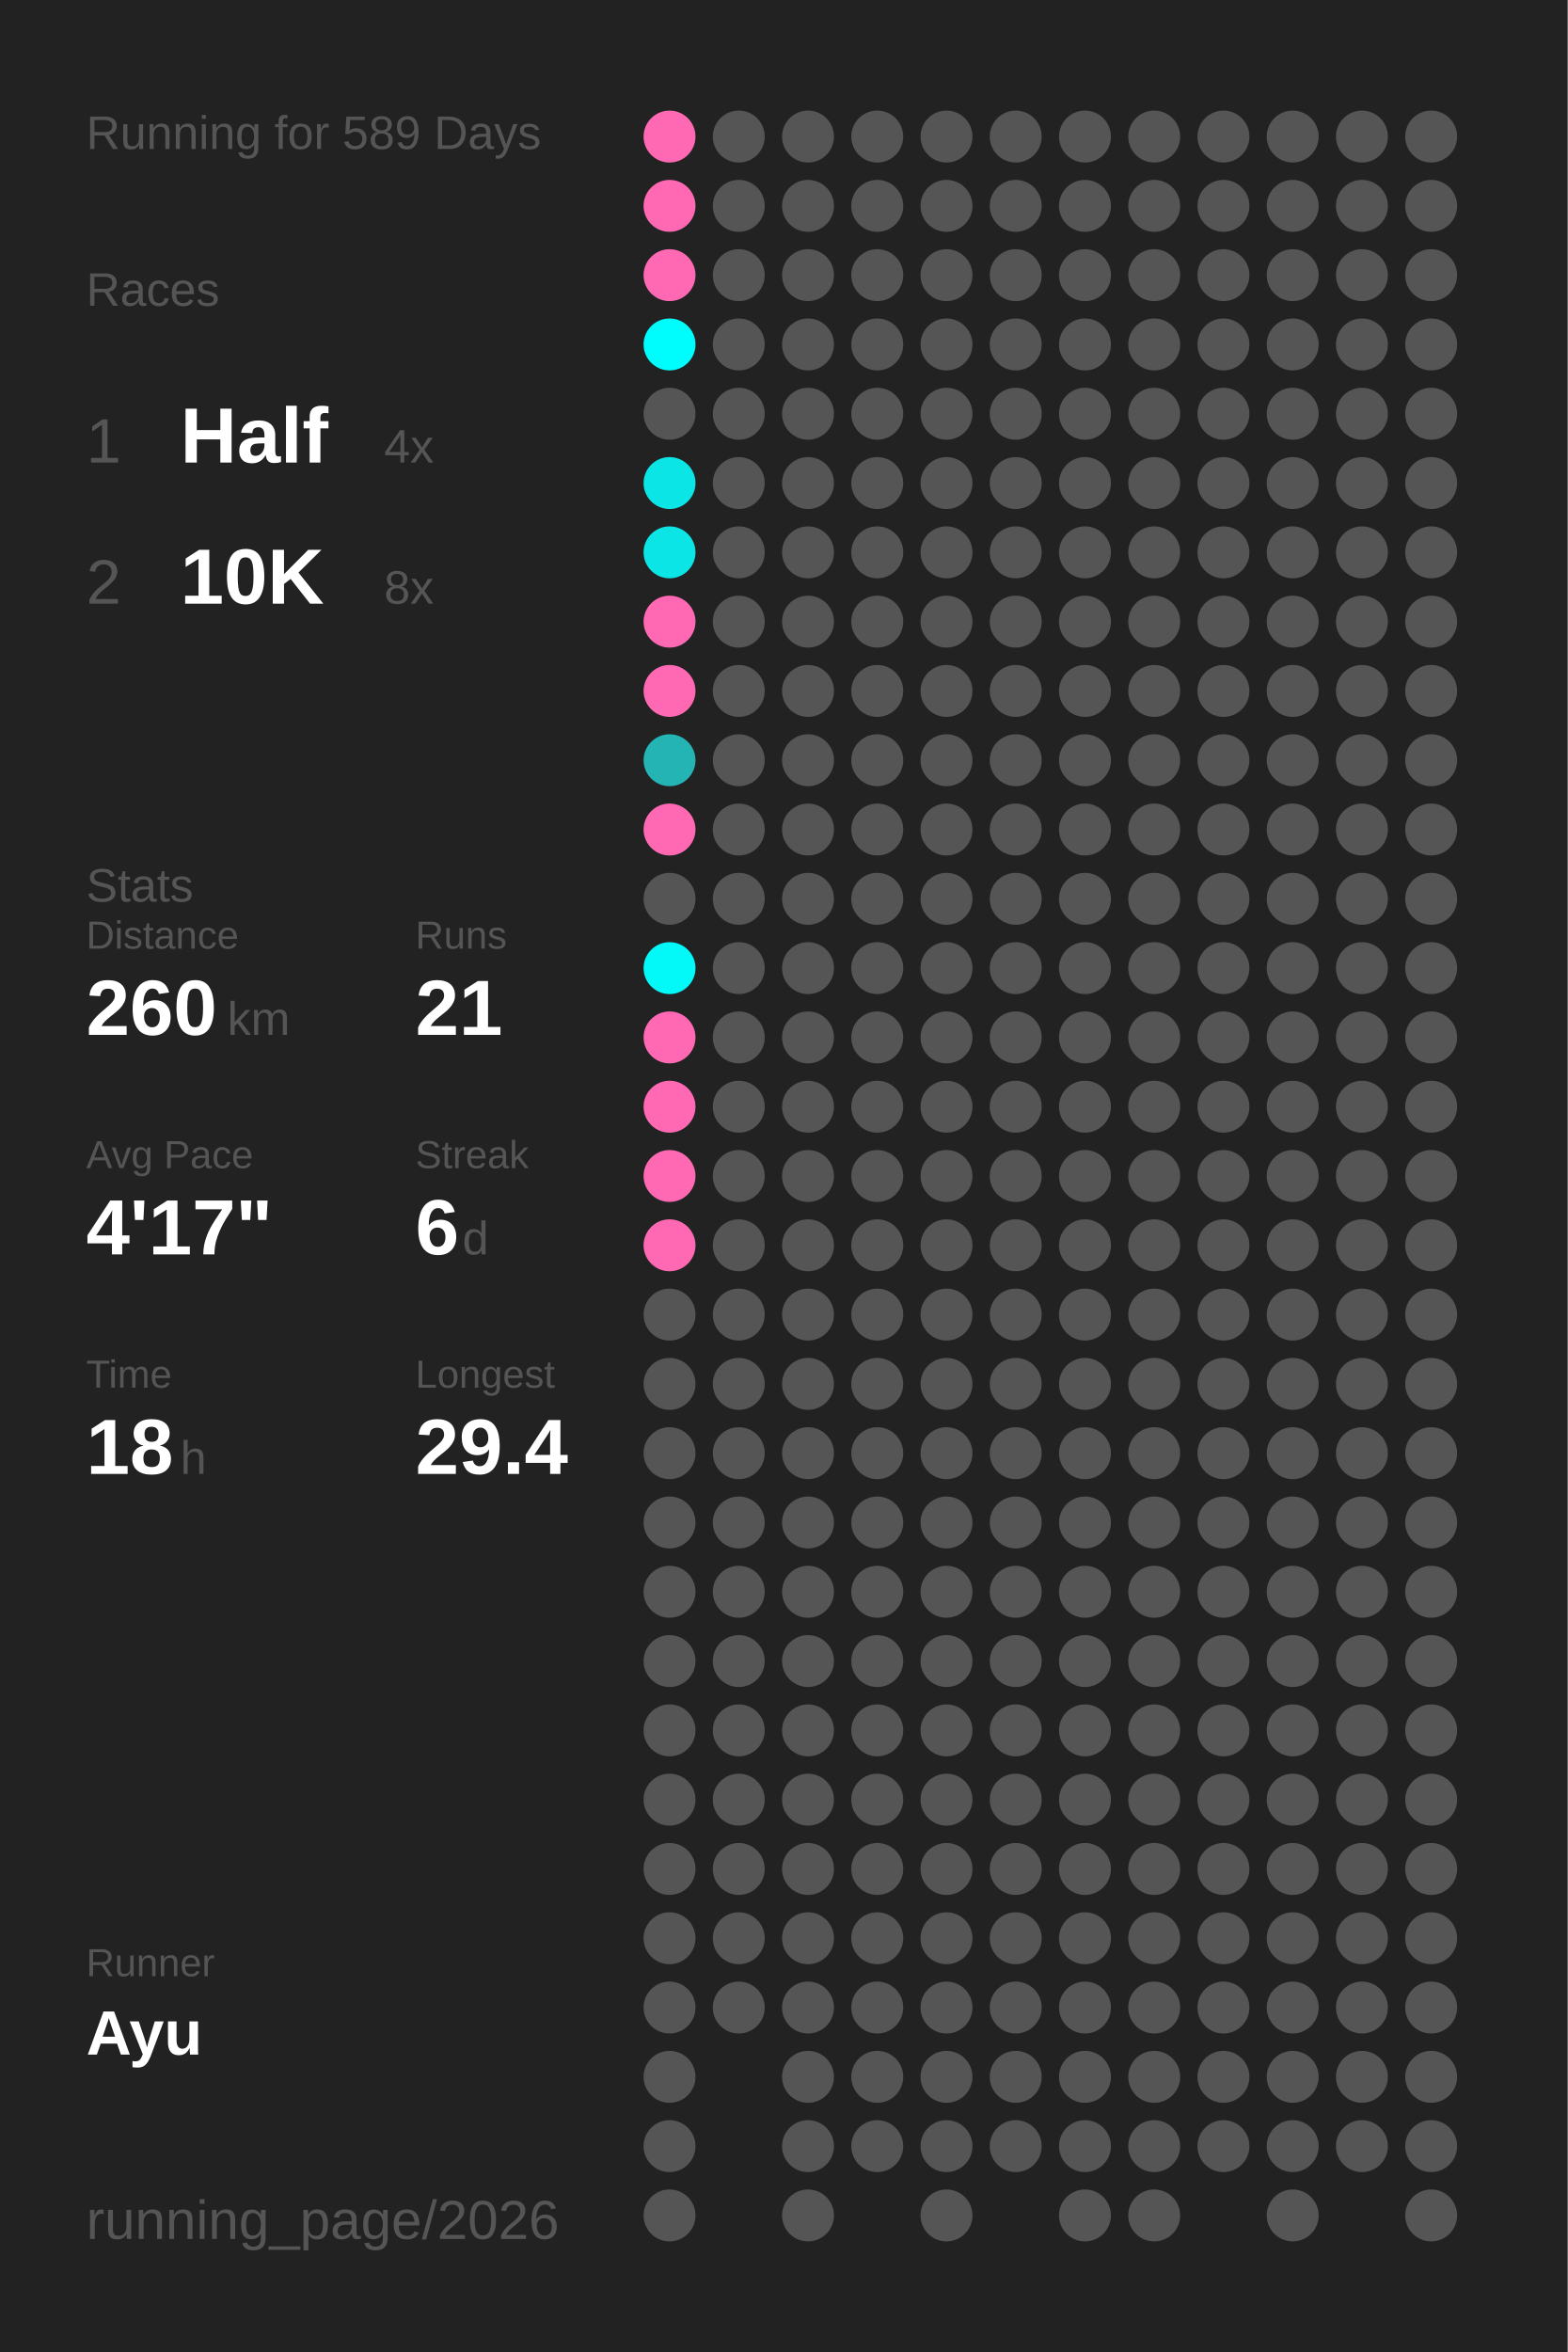
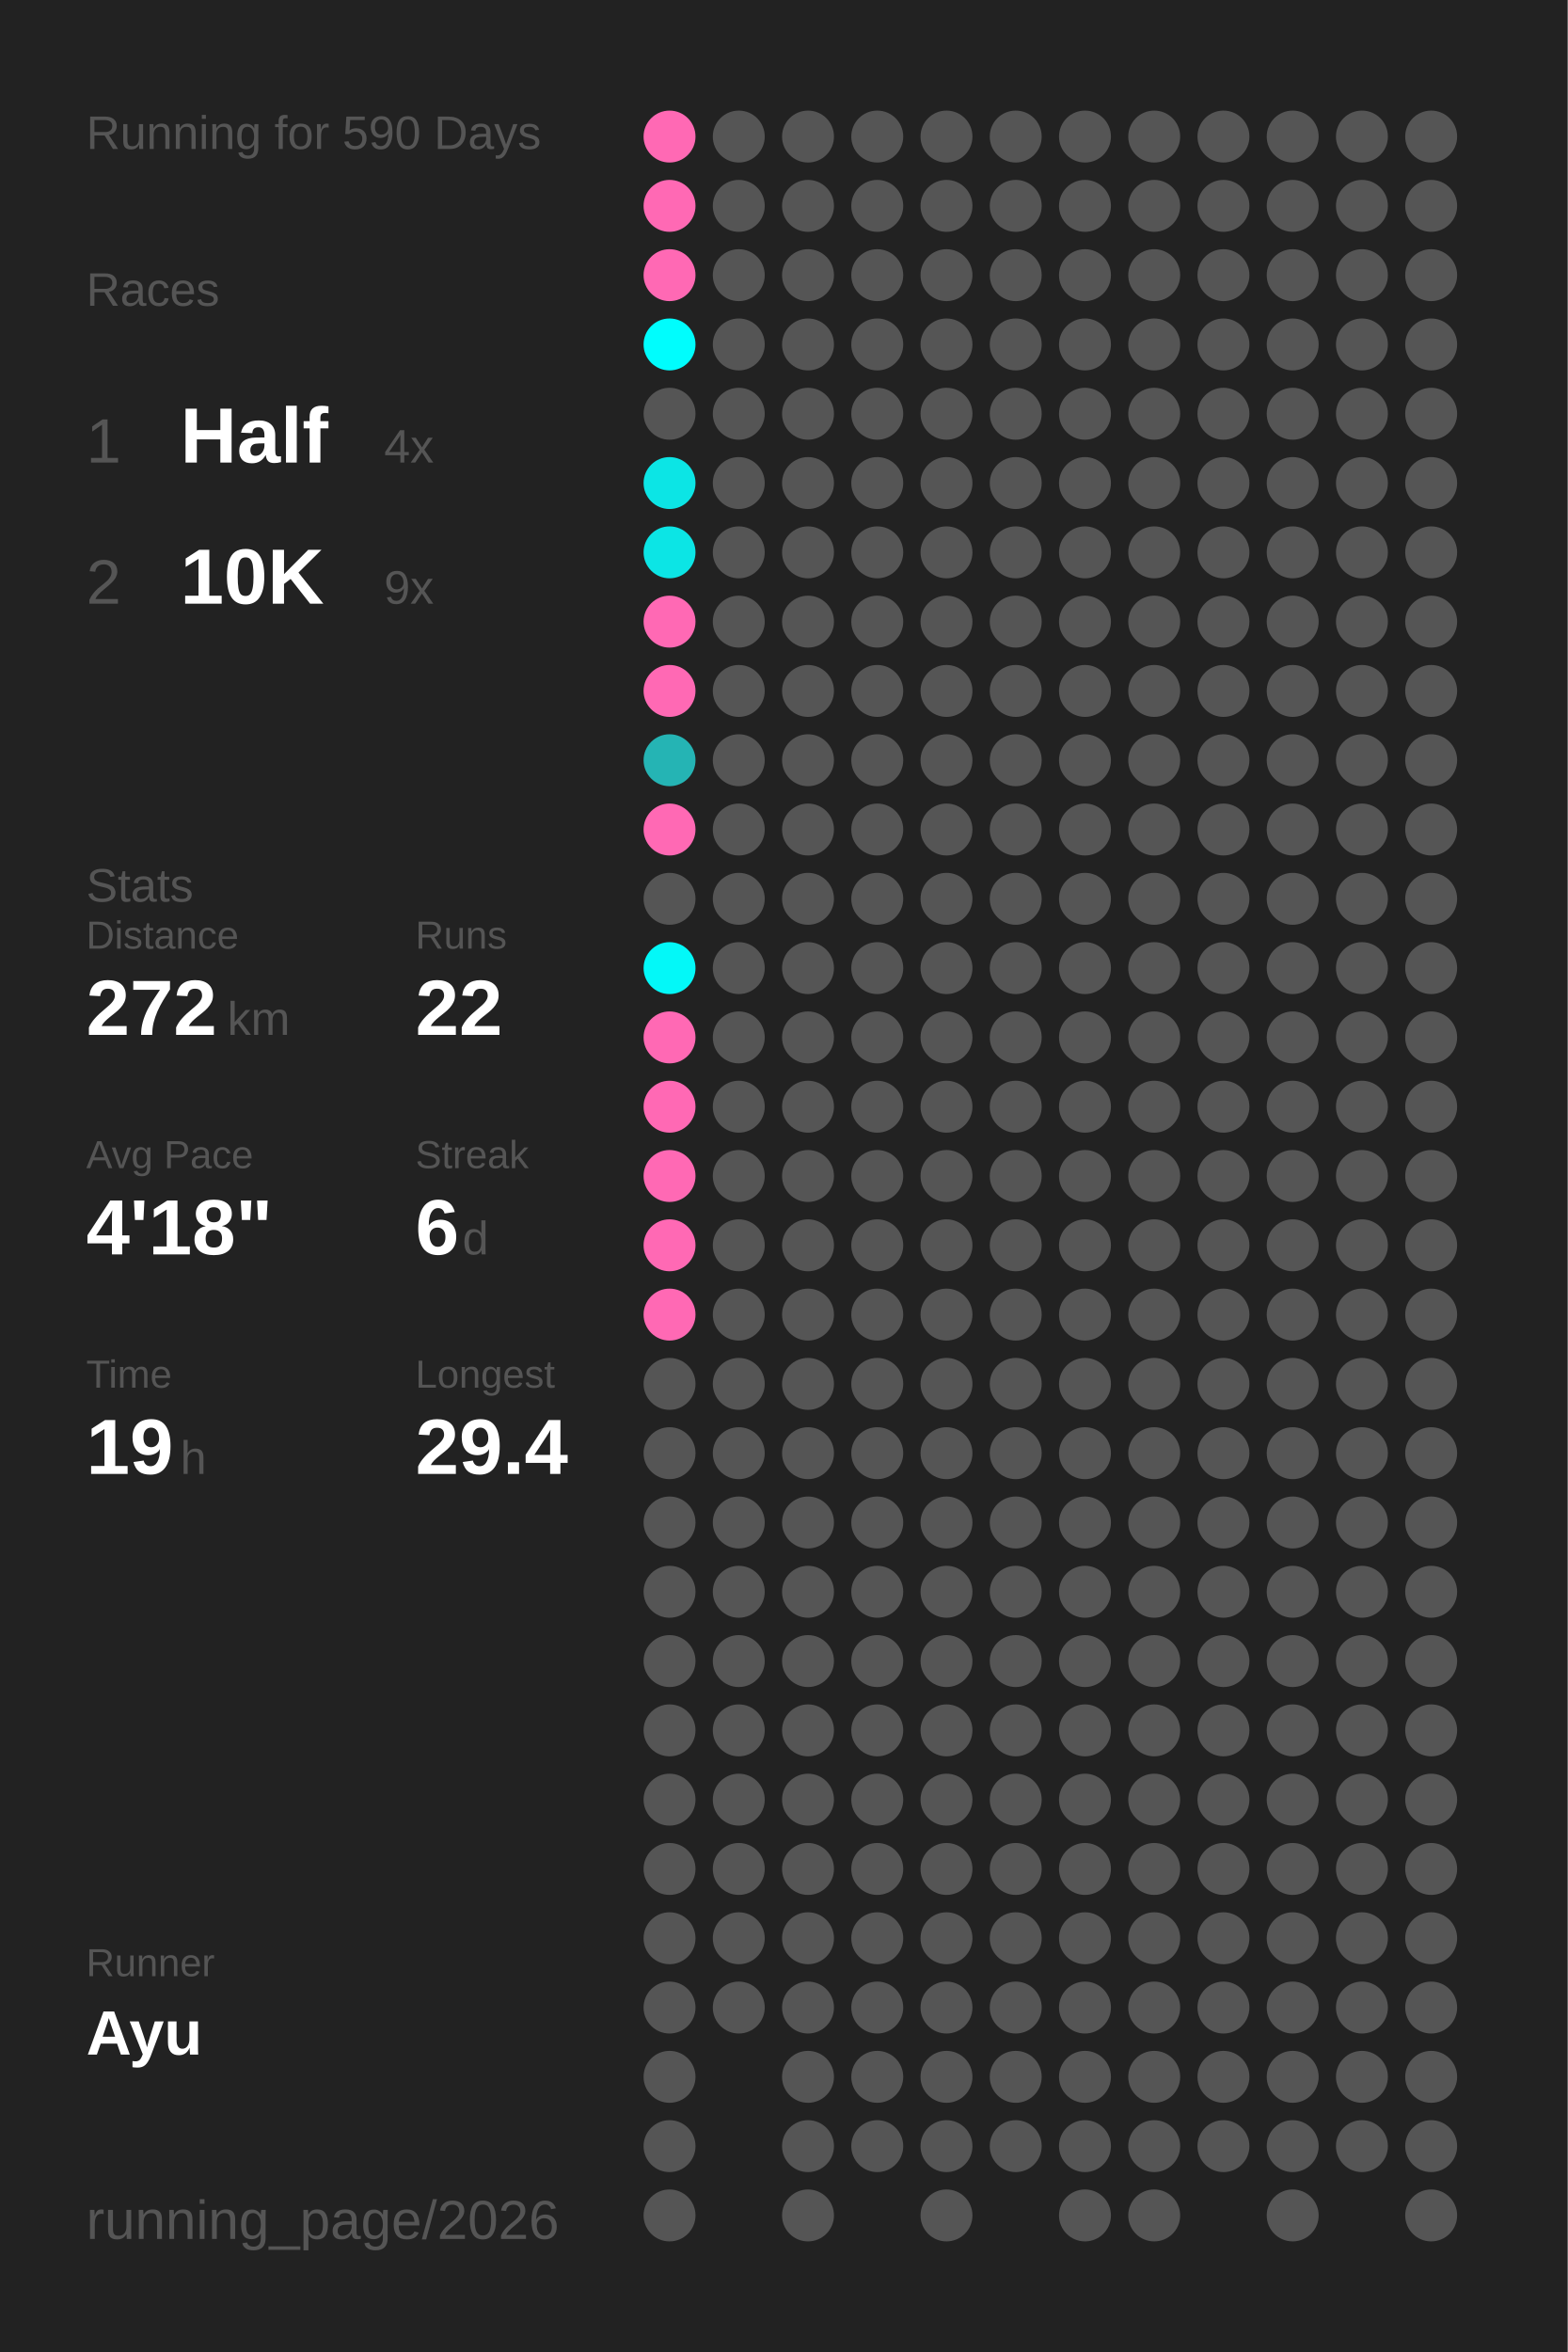
<svg xmlns="http://www.w3.org/2000/svg" baseProfile="full" height="300mm" version="1.1" viewBox="0,0,200,300" width="200mm">
  <defs />
  <rect fill="#222222" height="300" width="200" x="0" y="0" />
-   <text fill="#555555" style="font-size:6px; font-family:Arial;" x="11" y="19">Running for 589 Days</text>
+   <text fill="#555555" style="font-size:6px; font-family:Arial;" x="11" y="19">Running for 590 Days</text>
  <text fill="#555555" style="font-size:6px; font-family:Arial;" x="11" y="39">Races</text>
  <text fill="#555555" style="font-size:8px; font-family:Arial;" x="11" y="59">1</text>
  <text fill="#FFFFFF" style="font-size:10px; font-family:Arial; font-weight:bold;" x="23" y="59">Half</text>
  <text fill="#555555" style="font-size:6px; font-family:Arial;" x="49" y="59">4x</text>
  <text fill="#555555" style="font-size:8px; font-family:Arial;" x="11" y="77">2</text>
  <text fill="#FFFFFF" style="font-size:10px; font-family:Arial; font-weight:bold;" x="23" y="77">10K</text>
-   <text fill="#555555" style="font-size:6px; font-family:Arial;" x="49" y="77">8x</text>
+   <text fill="#555555" style="font-size:6px; font-family:Arial;" x="49" y="77">9x</text>
  <text fill="#555555" style="font-size:6px; font-family:Arial;" x="11" y="115">Stats</text>
  <text fill="#555555" style="font-size:5px; font-family:Arial;" x="11" y="121">Distance</text>
-   <text fill="#FFFFFF" style="font-size:10px; font-family:Arial; font-weight:bold;" x="11" y="132">260</text>
+   <text fill="#FFFFFF" style="font-size:10px; font-family:Arial; font-weight:bold;" x="11" y="132">272</text>
  <text fill="#555555" style="font-size:6px; font-family:Arial;" x="29" y="132">km</text>
  <text fill="#555555" style="font-size:5px; font-family:Arial;" x="53" y="121">Runs</text>
-   <text fill="#FFFFFF" style="font-size:10px; font-family:Arial; font-weight:bold;" x="53" y="132">21</text>
+   <text fill="#FFFFFF" style="font-size:10px; font-family:Arial; font-weight:bold;" x="53" y="132">22</text>
  <text fill="#555555" style="font-size:5px; font-family:Arial;" x="11" y="149">Avg Pace</text>
-   <text fill="#FFFFFF" style="font-size:10px; font-family:Arial; font-weight:bold;" x="11" y="160">4'17"</text>
+   <text fill="#FFFFFF" style="font-size:10px; font-family:Arial; font-weight:bold;" x="11" y="160">4'18"</text>
  <text fill="#555555" style="font-size:5px; font-family:Arial;" x="53" y="149">Streak</text>
  <text fill="#FFFFFF" style="font-size:10px; font-family:Arial; font-weight:bold;" x="53" y="160">6</text>
  <text fill="#555555" style="font-size:6px; font-family:Arial;" x="59" y="160">d</text>
  <text fill="#555555" style="font-size:5px; font-family:Arial;" x="11" y="177">Time</text>
-   <text fill="#FFFFFF" style="font-size:10px; font-family:Arial; font-weight:bold;" x="11" y="188">18</text>
+   <text fill="#FFFFFF" style="font-size:10px; font-family:Arial; font-weight:bold;" x="11" y="188">19</text>
  <text fill="#555555" style="font-size:6px; font-family:Arial;" x="23" y="188">h</text>
  <text fill="#555555" style="font-size:5px; font-family:Arial;" x="53" y="177">Longest</text>
  <text fill="#FFFFFF" style="font-size:10px; font-family:Arial; font-weight:bold;" x="53" y="188">29.4</text>
  <text fill="#555555" style="font-size:5px; font-family:Arial;" x="11" y="252.065">Runner</text>
  <text fill="#FFFFFF" style="font-size:8px; font-family:Arial; font-weight:bold;" x="11" y="262.065">Ayu</text>
  <text fill="#555555" style="font-size:7px; font-family:Arial;" x="11" y="285.581">running_page/2026</text>
  <circle cx="85.417" cy="17.419" fill="#ff69b4" r="3.312" />
  <circle cx="85.417" cy="26.258" fill="#ff69b4" r="3.312" />
  <circle cx="85.417" cy="35.097" fill="#ff69b4" r="3.312" />
  <circle cx="85.417" cy="43.935" fill="#00fdfd" r="3.312" />
  <circle cx="85.417" cy="52.774" fill="#555555" r="3.312" />
  <circle cx="85.417" cy="61.613" fill="#0ce5e5" r="3.312" />
  <circle cx="85.417" cy="70.452" fill="#0ce5e5" r="3.312" />
  <circle cx="85.417" cy="79.29" fill="#ff69b4" r="3.312" />
  <circle cx="85.417" cy="88.129" fill="#ff69b4" r="3.312" />
  <circle cx="85.417" cy="96.968" fill="#25b4b4" r="3.312" />
  <circle cx="85.417" cy="105.806" fill="#ff69b4" r="3.312" />
  <circle cx="85.417" cy="114.645" fill="#555555" r="3.312" />
  <circle cx="85.417" cy="123.484" fill="#03f8f8" r="3.312" />
  <circle cx="85.417" cy="132.323" fill="#ff69b4" r="3.312" />
  <circle cx="85.417" cy="141.161" fill="#ff69b4" r="3.312" />
  <circle cx="85.417" cy="150" fill="#ff69b4" r="3.312" />
  <circle cx="85.417" cy="158.839" fill="#ff69b4" r="3.312" />
-   <circle cx="85.417" cy="167.677" fill="#555555" r="3.312" />
+   <circle cx="85.417" cy="167.677" fill="#ff69b4" r="3.312" />
  <circle cx="85.417" cy="176.516" fill="#555555" r="3.312" />
  <circle cx="85.417" cy="185.355" fill="#555555" r="3.312" />
  <circle cx="85.417" cy="194.194" fill="#555555" r="3.312" />
  <circle cx="85.417" cy="203.032" fill="#555555" r="3.312" />
  <circle cx="85.417" cy="211.871" fill="#555555" r="3.312" />
  <circle cx="85.417" cy="220.71" fill="#555555" r="3.312" />
  <circle cx="85.417" cy="229.548" fill="#555555" r="3.312" />
  <circle cx="85.417" cy="238.387" fill="#555555" r="3.312" />
  <circle cx="85.417" cy="247.226" fill="#555555" r="3.312" />
  <circle cx="85.417" cy="256.065" fill="#555555" r="3.312" />
  <circle cx="85.417" cy="264.903" fill="#555555" r="3.312" />
  <circle cx="85.417" cy="273.742" fill="#555555" r="3.312" />
  <circle cx="85.417" cy="282.581" fill="#555555" r="3.312" />
  <circle cx="94.25" cy="17.419" fill="#555555" r="3.312" />
  <circle cx="94.25" cy="26.258" fill="#555555" r="3.312" />
  <circle cx="94.25" cy="35.097" fill="#555555" r="3.312" />
  <circle cx="94.25" cy="43.935" fill="#555555" r="3.312" />
  <circle cx="94.25" cy="52.774" fill="#555555" r="3.312" />
  <circle cx="94.25" cy="61.613" fill="#555555" r="3.312" />
  <circle cx="94.25" cy="70.452" fill="#555555" r="3.312" />
  <circle cx="94.25" cy="79.29" fill="#555555" r="3.312" />
  <circle cx="94.25" cy="88.129" fill="#555555" r="3.312" />
  <circle cx="94.25" cy="96.968" fill="#555555" r="3.312" />
  <circle cx="94.25" cy="105.806" fill="#555555" r="3.312" />
  <circle cx="94.25" cy="114.645" fill="#555555" r="3.312" />
  <circle cx="94.25" cy="123.484" fill="#555555" r="3.312" />
  <circle cx="94.25" cy="132.323" fill="#555555" r="3.312" />
  <circle cx="94.25" cy="141.161" fill="#555555" r="3.312" />
  <circle cx="94.25" cy="150" fill="#555555" r="3.312" />
  <circle cx="94.25" cy="158.839" fill="#555555" r="3.312" />
  <circle cx="94.25" cy="167.677" fill="#555555" r="3.312" />
  <circle cx="94.25" cy="176.516" fill="#555555" r="3.312" />
  <circle cx="94.25" cy="185.355" fill="#555555" r="3.312" />
  <circle cx="94.25" cy="194.194" fill="#555555" r="3.312" />
  <circle cx="94.25" cy="203.032" fill="#555555" r="3.312" />
  <circle cx="94.25" cy="211.871" fill="#555555" r="3.312" />
  <circle cx="94.25" cy="220.71" fill="#555555" r="3.312" />
  <circle cx="94.25" cy="229.548" fill="#555555" r="3.312" />
  <circle cx="94.25" cy="238.387" fill="#555555" r="3.312" />
  <circle cx="94.25" cy="247.226" fill="#555555" r="3.312" />
  <circle cx="94.25" cy="256.065" fill="#555555" r="3.312" />
  <circle cx="103.083" cy="17.419" fill="#555555" r="3.312" />
  <circle cx="103.083" cy="26.258" fill="#555555" r="3.312" />
  <circle cx="103.083" cy="35.097" fill="#555555" r="3.312" />
  <circle cx="103.083" cy="43.935" fill="#555555" r="3.312" />
  <circle cx="103.083" cy="52.774" fill="#555555" r="3.312" />
  <circle cx="103.083" cy="61.613" fill="#555555" r="3.312" />
  <circle cx="103.083" cy="70.452" fill="#555555" r="3.312" />
  <circle cx="103.083" cy="79.29" fill="#555555" r="3.312" />
  <circle cx="103.083" cy="88.129" fill="#555555" r="3.312" />
  <circle cx="103.083" cy="96.968" fill="#555555" r="3.312" />
  <circle cx="103.083" cy="105.806" fill="#555555" r="3.312" />
  <circle cx="103.083" cy="114.645" fill="#555555" r="3.312" />
  <circle cx="103.083" cy="123.484" fill="#555555" r="3.312" />
  <circle cx="103.083" cy="132.323" fill="#555555" r="3.312" />
  <circle cx="103.083" cy="141.161" fill="#555555" r="3.312" />
  <circle cx="103.083" cy="150" fill="#555555" r="3.312" />
  <circle cx="103.083" cy="158.839" fill="#555555" r="3.312" />
  <circle cx="103.083" cy="167.677" fill="#555555" r="3.312" />
  <circle cx="103.083" cy="176.516" fill="#555555" r="3.312" />
  <circle cx="103.083" cy="185.355" fill="#555555" r="3.312" />
  <circle cx="103.083" cy="194.194" fill="#555555" r="3.312" />
  <circle cx="103.083" cy="203.032" fill="#555555" r="3.312" />
  <circle cx="103.083" cy="211.871" fill="#555555" r="3.312" />
  <circle cx="103.083" cy="220.71" fill="#555555" r="3.312" />
  <circle cx="103.083" cy="229.548" fill="#555555" r="3.312" />
  <circle cx="103.083" cy="238.387" fill="#555555" r="3.312" />
  <circle cx="103.083" cy="247.226" fill="#555555" r="3.312" />
  <circle cx="103.083" cy="256.065" fill="#555555" r="3.312" />
  <circle cx="103.083" cy="264.903" fill="#555555" r="3.312" />
  <circle cx="103.083" cy="273.742" fill="#555555" r="3.312" />
  <circle cx="103.083" cy="282.581" fill="#555555" r="3.312" />
  <circle cx="111.917" cy="17.419" fill="#555555" r="3.312" />
  <circle cx="111.917" cy="26.258" fill="#555555" r="3.312" />
  <circle cx="111.917" cy="35.097" fill="#555555" r="3.312" />
  <circle cx="111.917" cy="43.935" fill="#555555" r="3.312" />
  <circle cx="111.917" cy="52.774" fill="#555555" r="3.312" />
  <circle cx="111.917" cy="61.613" fill="#555555" r="3.312" />
  <circle cx="111.917" cy="70.452" fill="#555555" r="3.312" />
  <circle cx="111.917" cy="79.29" fill="#555555" r="3.312" />
  <circle cx="111.917" cy="88.129" fill="#555555" r="3.312" />
  <circle cx="111.917" cy="96.968" fill="#555555" r="3.312" />
  <circle cx="111.917" cy="105.806" fill="#555555" r="3.312" />
  <circle cx="111.917" cy="114.645" fill="#555555" r="3.312" />
  <circle cx="111.917" cy="123.484" fill="#555555" r="3.312" />
  <circle cx="111.917" cy="132.323" fill="#555555" r="3.312" />
  <circle cx="111.917" cy="141.161" fill="#555555" r="3.312" />
  <circle cx="111.917" cy="150" fill="#555555" r="3.312" />
  <circle cx="111.917" cy="158.839" fill="#555555" r="3.312" />
  <circle cx="111.917" cy="167.677" fill="#555555" r="3.312" />
  <circle cx="111.917" cy="176.516" fill="#555555" r="3.312" />
  <circle cx="111.917" cy="185.355" fill="#555555" r="3.312" />
  <circle cx="111.917" cy="194.194" fill="#555555" r="3.312" />
  <circle cx="111.917" cy="203.032" fill="#555555" r="3.312" />
  <circle cx="111.917" cy="211.871" fill="#555555" r="3.312" />
  <circle cx="111.917" cy="220.71" fill="#555555" r="3.312" />
  <circle cx="111.917" cy="229.548" fill="#555555" r="3.312" />
  <circle cx="111.917" cy="238.387" fill="#555555" r="3.312" />
  <circle cx="111.917" cy="247.226" fill="#555555" r="3.312" />
  <circle cx="111.917" cy="256.065" fill="#555555" r="3.312" />
  <circle cx="111.917" cy="264.903" fill="#555555" r="3.312" />
  <circle cx="111.917" cy="273.742" fill="#555555" r="3.312" />
  <circle cx="120.75" cy="17.419" fill="#555555" r="3.312" />
  <circle cx="120.75" cy="26.258" fill="#555555" r="3.312" />
  <circle cx="120.75" cy="35.097" fill="#555555" r="3.312" />
  <circle cx="120.75" cy="43.935" fill="#555555" r="3.312" />
  <circle cx="120.75" cy="52.774" fill="#555555" r="3.312" />
  <circle cx="120.75" cy="61.613" fill="#555555" r="3.312" />
  <circle cx="120.75" cy="70.452" fill="#555555" r="3.312" />
  <circle cx="120.75" cy="79.29" fill="#555555" r="3.312" />
  <circle cx="120.75" cy="88.129" fill="#555555" r="3.312" />
  <circle cx="120.75" cy="96.968" fill="#555555" r="3.312" />
  <circle cx="120.75" cy="105.806" fill="#555555" r="3.312" />
  <circle cx="120.75" cy="114.645" fill="#555555" r="3.312" />
  <circle cx="120.75" cy="123.484" fill="#555555" r="3.312" />
  <circle cx="120.75" cy="132.323" fill="#555555" r="3.312" />
  <circle cx="120.75" cy="141.161" fill="#555555" r="3.312" />
  <circle cx="120.75" cy="150" fill="#555555" r="3.312" />
  <circle cx="120.75" cy="158.839" fill="#555555" r="3.312" />
  <circle cx="120.75" cy="167.677" fill="#555555" r="3.312" />
  <circle cx="120.75" cy="176.516" fill="#555555" r="3.312" />
  <circle cx="120.75" cy="185.355" fill="#555555" r="3.312" />
  <circle cx="120.75" cy="194.194" fill="#555555" r="3.312" />
  <circle cx="120.75" cy="203.032" fill="#555555" r="3.312" />
  <circle cx="120.75" cy="211.871" fill="#555555" r="3.312" />
  <circle cx="120.75" cy="220.71" fill="#555555" r="3.312" />
  <circle cx="120.75" cy="229.548" fill="#555555" r="3.312" />
  <circle cx="120.75" cy="238.387" fill="#555555" r="3.312" />
  <circle cx="120.75" cy="247.226" fill="#555555" r="3.312" />
  <circle cx="120.75" cy="256.065" fill="#555555" r="3.312" />
  <circle cx="120.75" cy="264.903" fill="#555555" r="3.312" />
  <circle cx="120.75" cy="273.742" fill="#555555" r="3.312" />
  <circle cx="120.75" cy="282.581" fill="#555555" r="3.312" />
  <circle cx="129.583" cy="17.419" fill="#555555" r="3.312" />
  <circle cx="129.583" cy="26.258" fill="#555555" r="3.312" />
  <circle cx="129.583" cy="35.097" fill="#555555" r="3.312" />
  <circle cx="129.583" cy="43.935" fill="#555555" r="3.312" />
  <circle cx="129.583" cy="52.774" fill="#555555" r="3.312" />
  <circle cx="129.583" cy="61.613" fill="#555555" r="3.312" />
  <circle cx="129.583" cy="70.452" fill="#555555" r="3.312" />
  <circle cx="129.583" cy="79.29" fill="#555555" r="3.312" />
  <circle cx="129.583" cy="88.129" fill="#555555" r="3.312" />
  <circle cx="129.583" cy="96.968" fill="#555555" r="3.312" />
  <circle cx="129.583" cy="105.806" fill="#555555" r="3.312" />
  <circle cx="129.583" cy="114.645" fill="#555555" r="3.312" />
  <circle cx="129.583" cy="123.484" fill="#555555" r="3.312" />
  <circle cx="129.583" cy="132.323" fill="#555555" r="3.312" />
  <circle cx="129.583" cy="141.161" fill="#555555" r="3.312" />
  <circle cx="129.583" cy="150" fill="#555555" r="3.312" />
  <circle cx="129.583" cy="158.839" fill="#555555" r="3.312" />
  <circle cx="129.583" cy="167.677" fill="#555555" r="3.312" />
  <circle cx="129.583" cy="176.516" fill="#555555" r="3.312" />
  <circle cx="129.583" cy="185.355" fill="#555555" r="3.312" />
  <circle cx="129.583" cy="194.194" fill="#555555" r="3.312" />
  <circle cx="129.583" cy="203.032" fill="#555555" r="3.312" />
  <circle cx="129.583" cy="211.871" fill="#555555" r="3.312" />
  <circle cx="129.583" cy="220.71" fill="#555555" r="3.312" />
  <circle cx="129.583" cy="229.548" fill="#555555" r="3.312" />
  <circle cx="129.583" cy="238.387" fill="#555555" r="3.312" />
  <circle cx="129.583" cy="247.226" fill="#555555" r="3.312" />
  <circle cx="129.583" cy="256.065" fill="#555555" r="3.312" />
  <circle cx="129.583" cy="264.903" fill="#555555" r="3.312" />
  <circle cx="129.583" cy="273.742" fill="#555555" r="3.312" />
  <circle cx="138.417" cy="17.419" fill="#555555" r="3.312" />
  <circle cx="138.417" cy="26.258" fill="#555555" r="3.312" />
  <circle cx="138.417" cy="35.097" fill="#555555" r="3.312" />
  <circle cx="138.417" cy="43.935" fill="#555555" r="3.312" />
  <circle cx="138.417" cy="52.774" fill="#555555" r="3.312" />
  <circle cx="138.417" cy="61.613" fill="#555555" r="3.312" />
  <circle cx="138.417" cy="70.452" fill="#555555" r="3.312" />
  <circle cx="138.417" cy="79.29" fill="#555555" r="3.312" />
  <circle cx="138.417" cy="88.129" fill="#555555" r="3.312" />
  <circle cx="138.417" cy="96.968" fill="#555555" r="3.312" />
  <circle cx="138.417" cy="105.806" fill="#555555" r="3.312" />
  <circle cx="138.417" cy="114.645" fill="#555555" r="3.312" />
  <circle cx="138.417" cy="123.484" fill="#555555" r="3.312" />
  <circle cx="138.417" cy="132.323" fill="#555555" r="3.312" />
  <circle cx="138.417" cy="141.161" fill="#555555" r="3.312" />
  <circle cx="138.417" cy="150" fill="#555555" r="3.312" />
  <circle cx="138.417" cy="158.839" fill="#555555" r="3.312" />
  <circle cx="138.417" cy="167.677" fill="#555555" r="3.312" />
  <circle cx="138.417" cy="176.516" fill="#555555" r="3.312" />
  <circle cx="138.417" cy="185.355" fill="#555555" r="3.312" />
  <circle cx="138.417" cy="194.194" fill="#555555" r="3.312" />
  <circle cx="138.417" cy="203.032" fill="#555555" r="3.312" />
  <circle cx="138.417" cy="211.871" fill="#555555" r="3.312" />
  <circle cx="138.417" cy="220.71" fill="#555555" r="3.312" />
  <circle cx="138.417" cy="229.548" fill="#555555" r="3.312" />
  <circle cx="138.417" cy="238.387" fill="#555555" r="3.312" />
  <circle cx="138.417" cy="247.226" fill="#555555" r="3.312" />
  <circle cx="138.417" cy="256.065" fill="#555555" r="3.312" />
  <circle cx="138.417" cy="264.903" fill="#555555" r="3.312" />
  <circle cx="138.417" cy="273.742" fill="#555555" r="3.312" />
  <circle cx="138.417" cy="282.581" fill="#555555" r="3.312" />
  <circle cx="147.25" cy="17.419" fill="#555555" r="3.312" />
  <circle cx="147.25" cy="26.258" fill="#555555" r="3.312" />
  <circle cx="147.25" cy="35.097" fill="#555555" r="3.312" />
  <circle cx="147.25" cy="43.935" fill="#555555" r="3.312" />
  <circle cx="147.25" cy="52.774" fill="#555555" r="3.312" />
  <circle cx="147.25" cy="61.613" fill="#555555" r="3.312" />
  <circle cx="147.25" cy="70.452" fill="#555555" r="3.312" />
  <circle cx="147.25" cy="79.29" fill="#555555" r="3.312" />
  <circle cx="147.25" cy="88.129" fill="#555555" r="3.312" />
  <circle cx="147.25" cy="96.968" fill="#555555" r="3.312" />
  <circle cx="147.25" cy="105.806" fill="#555555" r="3.312" />
  <circle cx="147.25" cy="114.645" fill="#555555" r="3.312" />
  <circle cx="147.25" cy="123.484" fill="#555555" r="3.312" />
  <circle cx="147.25" cy="132.323" fill="#555555" r="3.312" />
  <circle cx="147.25" cy="141.161" fill="#555555" r="3.312" />
  <circle cx="147.25" cy="150" fill="#555555" r="3.312" />
  <circle cx="147.25" cy="158.839" fill="#555555" r="3.312" />
  <circle cx="147.25" cy="167.677" fill="#555555" r="3.312" />
  <circle cx="147.25" cy="176.516" fill="#555555" r="3.312" />
  <circle cx="147.25" cy="185.355" fill="#555555" r="3.312" />
  <circle cx="147.25" cy="194.194" fill="#555555" r="3.312" />
  <circle cx="147.25" cy="203.032" fill="#555555" r="3.312" />
  <circle cx="147.25" cy="211.871" fill="#555555" r="3.312" />
  <circle cx="147.25" cy="220.71" fill="#555555" r="3.312" />
  <circle cx="147.25" cy="229.548" fill="#555555" r="3.312" />
  <circle cx="147.25" cy="238.387" fill="#555555" r="3.312" />
  <circle cx="147.25" cy="247.226" fill="#555555" r="3.312" />
  <circle cx="147.25" cy="256.065" fill="#555555" r="3.312" />
  <circle cx="147.25" cy="264.903" fill="#555555" r="3.312" />
  <circle cx="147.25" cy="273.742" fill="#555555" r="3.312" />
  <circle cx="147.25" cy="282.581" fill="#555555" r="3.312" />
  <circle cx="156.083" cy="17.419" fill="#555555" r="3.312" />
  <circle cx="156.083" cy="26.258" fill="#555555" r="3.312" />
  <circle cx="156.083" cy="35.097" fill="#555555" r="3.312" />
  <circle cx="156.083" cy="43.935" fill="#555555" r="3.312" />
  <circle cx="156.083" cy="52.774" fill="#555555" r="3.312" />
  <circle cx="156.083" cy="61.613" fill="#555555" r="3.312" />
  <circle cx="156.083" cy="70.452" fill="#555555" r="3.312" />
  <circle cx="156.083" cy="79.29" fill="#555555" r="3.312" />
  <circle cx="156.083" cy="88.129" fill="#555555" r="3.312" />
  <circle cx="156.083" cy="96.968" fill="#555555" r="3.312" />
  <circle cx="156.083" cy="105.806" fill="#555555" r="3.312" />
  <circle cx="156.083" cy="114.645" fill="#555555" r="3.312" />
  <circle cx="156.083" cy="123.484" fill="#555555" r="3.312" />
  <circle cx="156.083" cy="132.323" fill="#555555" r="3.312" />
  <circle cx="156.083" cy="141.161" fill="#555555" r="3.312" />
  <circle cx="156.083" cy="150" fill="#555555" r="3.312" />
  <circle cx="156.083" cy="158.839" fill="#555555" r="3.312" />
  <circle cx="156.083" cy="167.677" fill="#555555" r="3.312" />
  <circle cx="156.083" cy="176.516" fill="#555555" r="3.312" />
  <circle cx="156.083" cy="185.355" fill="#555555" r="3.312" />
  <circle cx="156.083" cy="194.194" fill="#555555" r="3.312" />
  <circle cx="156.083" cy="203.032" fill="#555555" r="3.312" />
  <circle cx="156.083" cy="211.871" fill="#555555" r="3.312" />
  <circle cx="156.083" cy="220.71" fill="#555555" r="3.312" />
  <circle cx="156.083" cy="229.548" fill="#555555" r="3.312" />
  <circle cx="156.083" cy="238.387" fill="#555555" r="3.312" />
  <circle cx="156.083" cy="247.226" fill="#555555" r="3.312" />
  <circle cx="156.083" cy="256.065" fill="#555555" r="3.312" />
  <circle cx="156.083" cy="264.903" fill="#555555" r="3.312" />
  <circle cx="156.083" cy="273.742" fill="#555555" r="3.312" />
  <circle cx="164.917" cy="17.419" fill="#555555" r="3.312" />
  <circle cx="164.917" cy="26.258" fill="#555555" r="3.312" />
  <circle cx="164.917" cy="35.097" fill="#555555" r="3.312" />
  <circle cx="164.917" cy="43.935" fill="#555555" r="3.312" />
  <circle cx="164.917" cy="52.774" fill="#555555" r="3.312" />
  <circle cx="164.917" cy="61.613" fill="#555555" r="3.312" />
  <circle cx="164.917" cy="70.452" fill="#555555" r="3.312" />
  <circle cx="164.917" cy="79.29" fill="#555555" r="3.312" />
  <circle cx="164.917" cy="88.129" fill="#555555" r="3.312" />
  <circle cx="164.917" cy="96.968" fill="#555555" r="3.312" />
  <circle cx="164.917" cy="105.806" fill="#555555" r="3.312" />
  <circle cx="164.917" cy="114.645" fill="#555555" r="3.312" />
  <circle cx="164.917" cy="123.484" fill="#555555" r="3.312" />
  <circle cx="164.917" cy="132.323" fill="#555555" r="3.312" />
  <circle cx="164.917" cy="141.161" fill="#555555" r="3.312" />
  <circle cx="164.917" cy="150" fill="#555555" r="3.312" />
  <circle cx="164.917" cy="158.839" fill="#555555" r="3.312" />
  <circle cx="164.917" cy="167.677" fill="#555555" r="3.312" />
  <circle cx="164.917" cy="176.516" fill="#555555" r="3.312" />
  <circle cx="164.917" cy="185.355" fill="#555555" r="3.312" />
  <circle cx="164.917" cy="194.194" fill="#555555" r="3.312" />
  <circle cx="164.917" cy="203.032" fill="#555555" r="3.312" />
  <circle cx="164.917" cy="211.871" fill="#555555" r="3.312" />
  <circle cx="164.917" cy="220.71" fill="#555555" r="3.312" />
  <circle cx="164.917" cy="229.548" fill="#555555" r="3.312" />
  <circle cx="164.917" cy="238.387" fill="#555555" r="3.312" />
  <circle cx="164.917" cy="247.226" fill="#555555" r="3.312" />
  <circle cx="164.917" cy="256.065" fill="#555555" r="3.312" />
  <circle cx="164.917" cy="264.903" fill="#555555" r="3.312" />
  <circle cx="164.917" cy="273.742" fill="#555555" r="3.312" />
  <circle cx="164.917" cy="282.581" fill="#555555" r="3.312" />
  <circle cx="173.75" cy="17.419" fill="#555555" r="3.312" />
  <circle cx="173.75" cy="26.258" fill="#555555" r="3.312" />
  <circle cx="173.75" cy="35.097" fill="#555555" r="3.312" />
  <circle cx="173.75" cy="43.935" fill="#555555" r="3.312" />
  <circle cx="173.75" cy="52.774" fill="#555555" r="3.312" />
  <circle cx="173.75" cy="61.613" fill="#555555" r="3.312" />
  <circle cx="173.75" cy="70.452" fill="#555555" r="3.312" />
  <circle cx="173.75" cy="79.29" fill="#555555" r="3.312" />
  <circle cx="173.75" cy="88.129" fill="#555555" r="3.312" />
  <circle cx="173.75" cy="96.968" fill="#555555" r="3.312" />
  <circle cx="173.75" cy="105.806" fill="#555555" r="3.312" />
  <circle cx="173.75" cy="114.645" fill="#555555" r="3.312" />
  <circle cx="173.75" cy="123.484" fill="#555555" r="3.312" />
  <circle cx="173.75" cy="132.323" fill="#555555" r="3.312" />
  <circle cx="173.75" cy="141.161" fill="#555555" r="3.312" />
  <circle cx="173.75" cy="150" fill="#555555" r="3.312" />
  <circle cx="173.75" cy="158.839" fill="#555555" r="3.312" />
  <circle cx="173.75" cy="167.677" fill="#555555" r="3.312" />
  <circle cx="173.75" cy="176.516" fill="#555555" r="3.312" />
  <circle cx="173.75" cy="185.355" fill="#555555" r="3.312" />
  <circle cx="173.75" cy="194.194" fill="#555555" r="3.312" />
  <circle cx="173.75" cy="203.032" fill="#555555" r="3.312" />
  <circle cx="173.75" cy="211.871" fill="#555555" r="3.312" />
  <circle cx="173.75" cy="220.71" fill="#555555" r="3.312" />
  <circle cx="173.75" cy="229.548" fill="#555555" r="3.312" />
  <circle cx="173.75" cy="238.387" fill="#555555" r="3.312" />
  <circle cx="173.75" cy="247.226" fill="#555555" r="3.312" />
  <circle cx="173.75" cy="256.065" fill="#555555" r="3.312" />
  <circle cx="173.75" cy="264.903" fill="#555555" r="3.312" />
  <circle cx="173.75" cy="273.742" fill="#555555" r="3.312" />
  <circle cx="182.583" cy="17.419" fill="#555555" r="3.312" />
  <circle cx="182.583" cy="26.258" fill="#555555" r="3.312" />
  <circle cx="182.583" cy="35.097" fill="#555555" r="3.312" />
  <circle cx="182.583" cy="43.935" fill="#555555" r="3.312" />
  <circle cx="182.583" cy="52.774" fill="#555555" r="3.312" />
  <circle cx="182.583" cy="61.613" fill="#555555" r="3.312" />
  <circle cx="182.583" cy="70.452" fill="#555555" r="3.312" />
  <circle cx="182.583" cy="79.29" fill="#555555" r="3.312" />
  <circle cx="182.583" cy="88.129" fill="#555555" r="3.312" />
  <circle cx="182.583" cy="96.968" fill="#555555" r="3.312" />
  <circle cx="182.583" cy="105.806" fill="#555555" r="3.312" />
  <circle cx="182.583" cy="114.645" fill="#555555" r="3.312" />
  <circle cx="182.583" cy="123.484" fill="#555555" r="3.312" />
  <circle cx="182.583" cy="132.323" fill="#555555" r="3.312" />
  <circle cx="182.583" cy="141.161" fill="#555555" r="3.312" />
  <circle cx="182.583" cy="150" fill="#555555" r="3.312" />
  <circle cx="182.583" cy="158.839" fill="#555555" r="3.312" />
  <circle cx="182.583" cy="167.677" fill="#555555" r="3.312" />
  <circle cx="182.583" cy="176.516" fill="#555555" r="3.312" />
  <circle cx="182.583" cy="185.355" fill="#555555" r="3.312" />
  <circle cx="182.583" cy="194.194" fill="#555555" r="3.312" />
  <circle cx="182.583" cy="203.032" fill="#555555" r="3.312" />
  <circle cx="182.583" cy="211.871" fill="#555555" r="3.312" />
  <circle cx="182.583" cy="220.71" fill="#555555" r="3.312" />
  <circle cx="182.583" cy="229.548" fill="#555555" r="3.312" />
  <circle cx="182.583" cy="238.387" fill="#555555" r="3.312" />
  <circle cx="182.583" cy="247.226" fill="#555555" r="3.312" />
  <circle cx="182.583" cy="256.065" fill="#555555" r="3.312" />
  <circle cx="182.583" cy="264.903" fill="#555555" r="3.312" />
  <circle cx="182.583" cy="273.742" fill="#555555" r="3.312" />
  <circle cx="182.583" cy="282.581" fill="#555555" r="3.312" />
</svg>
